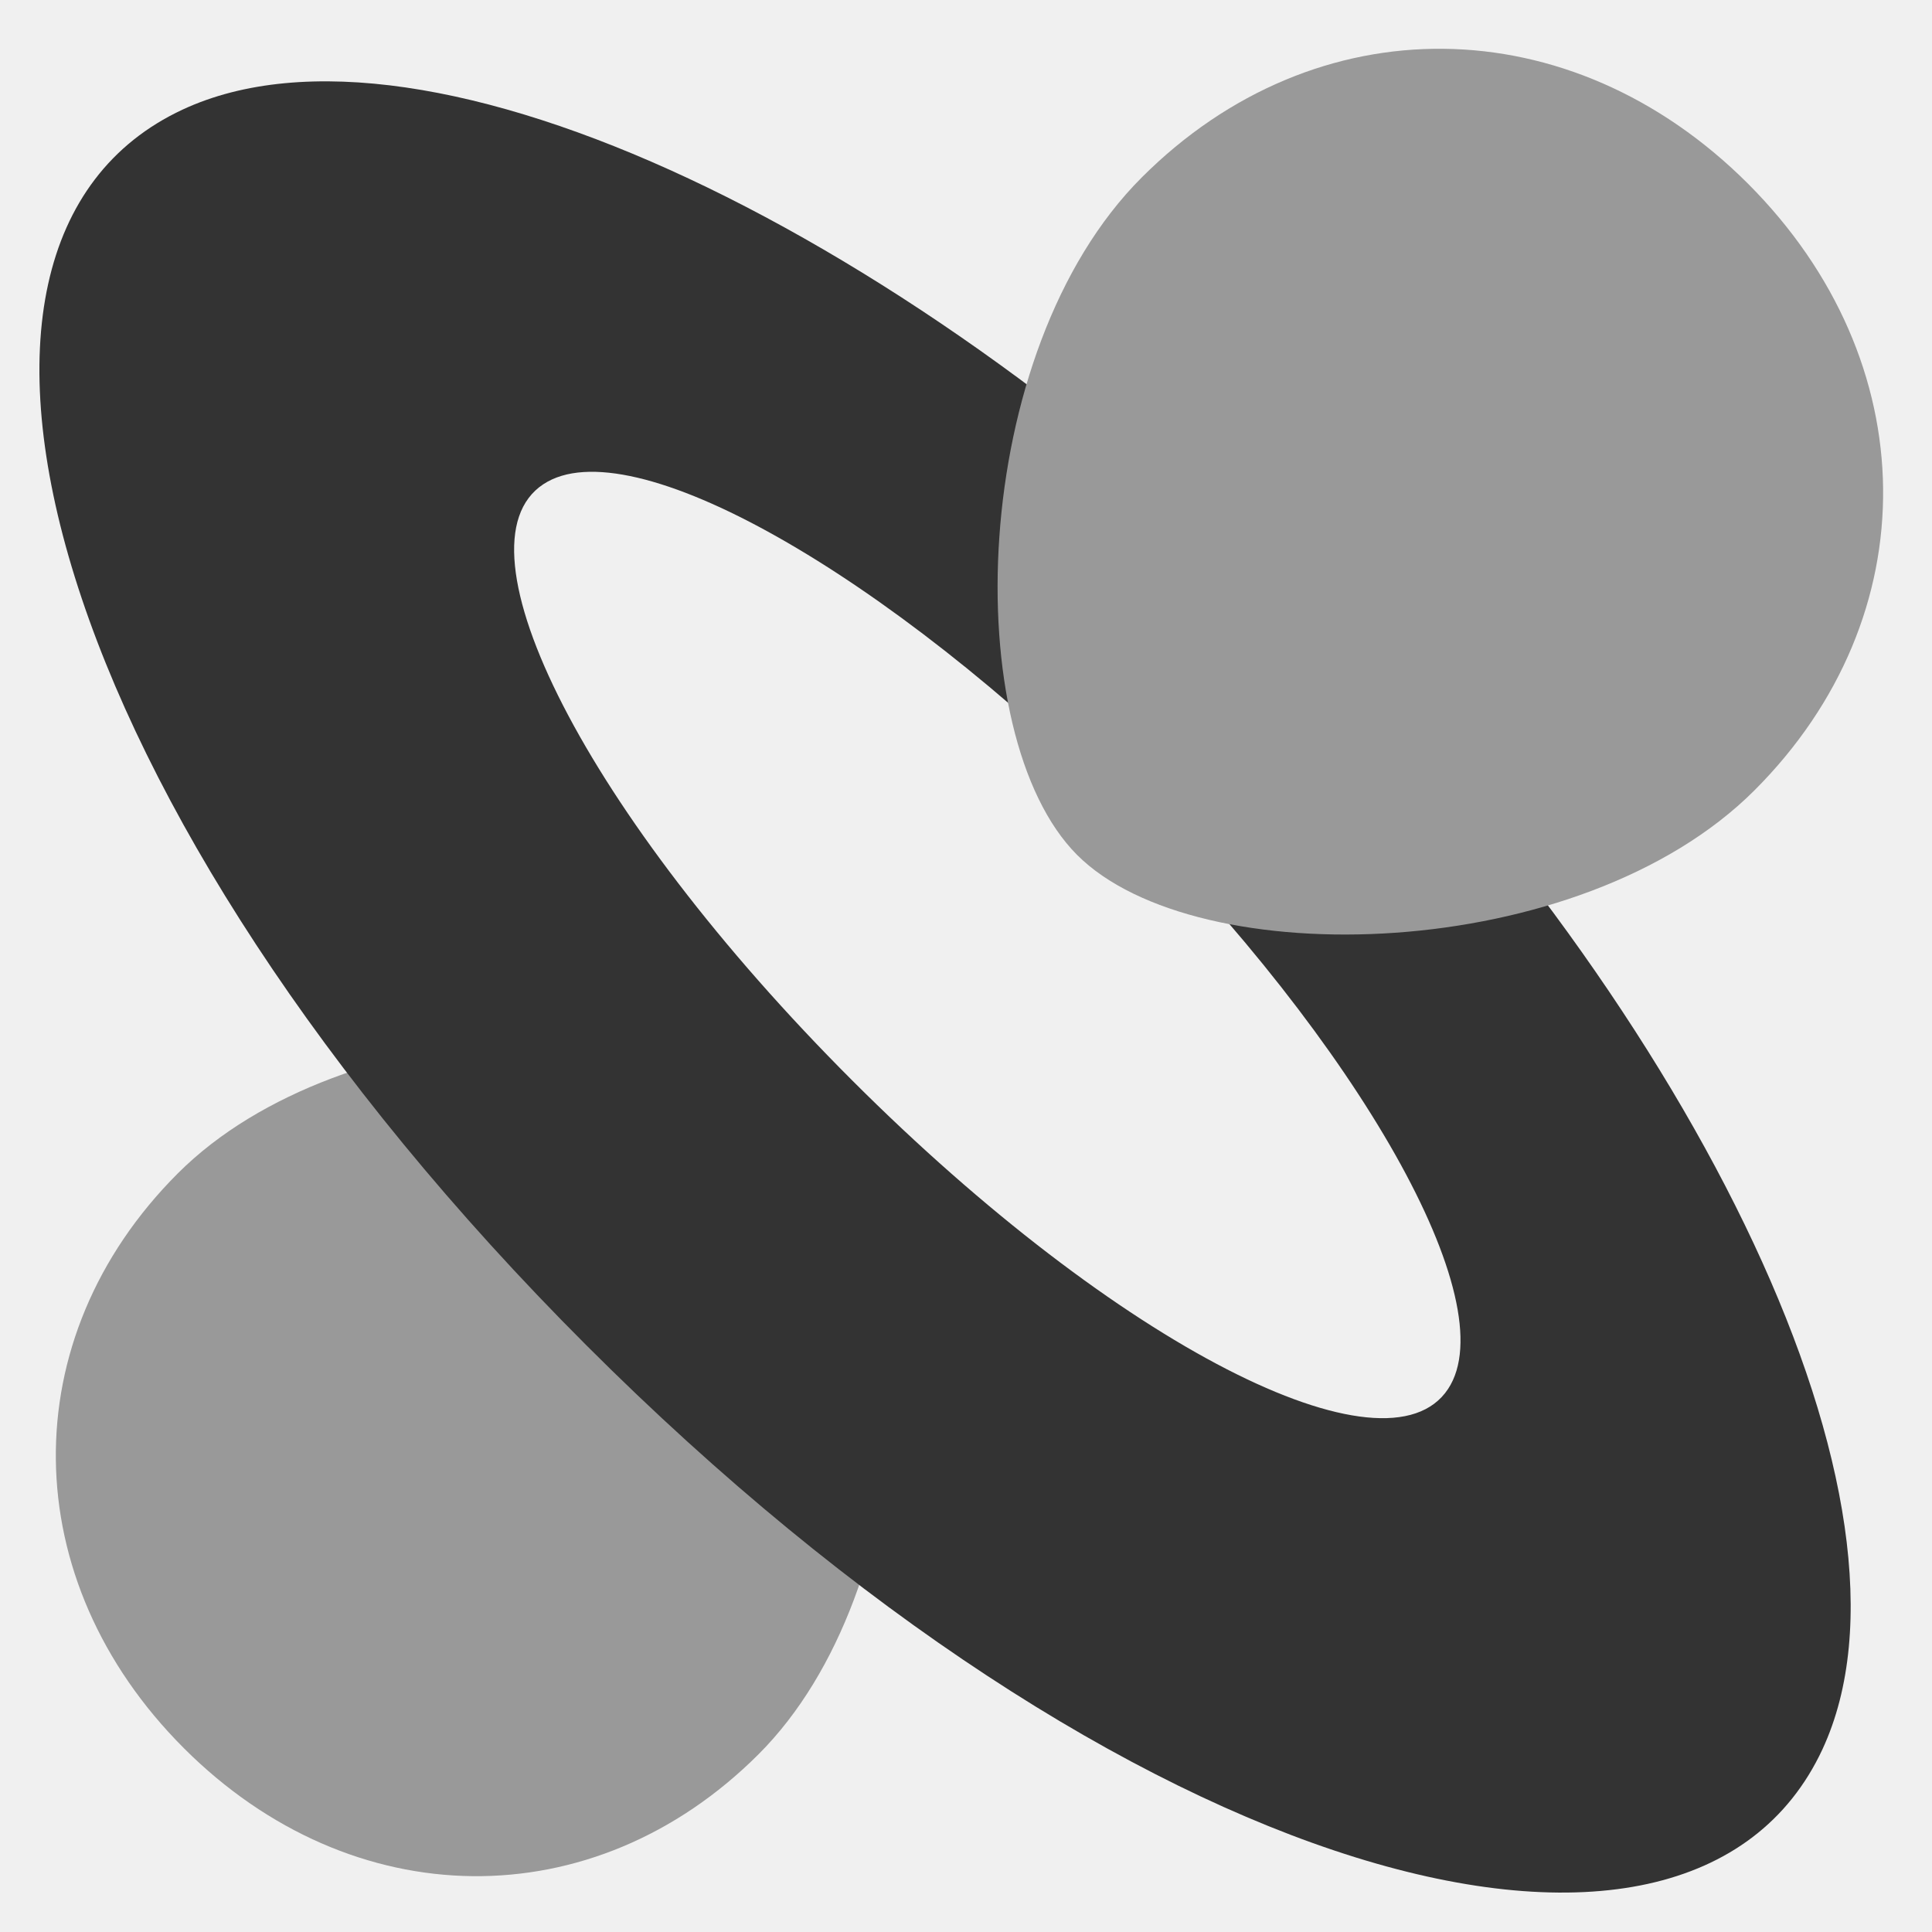
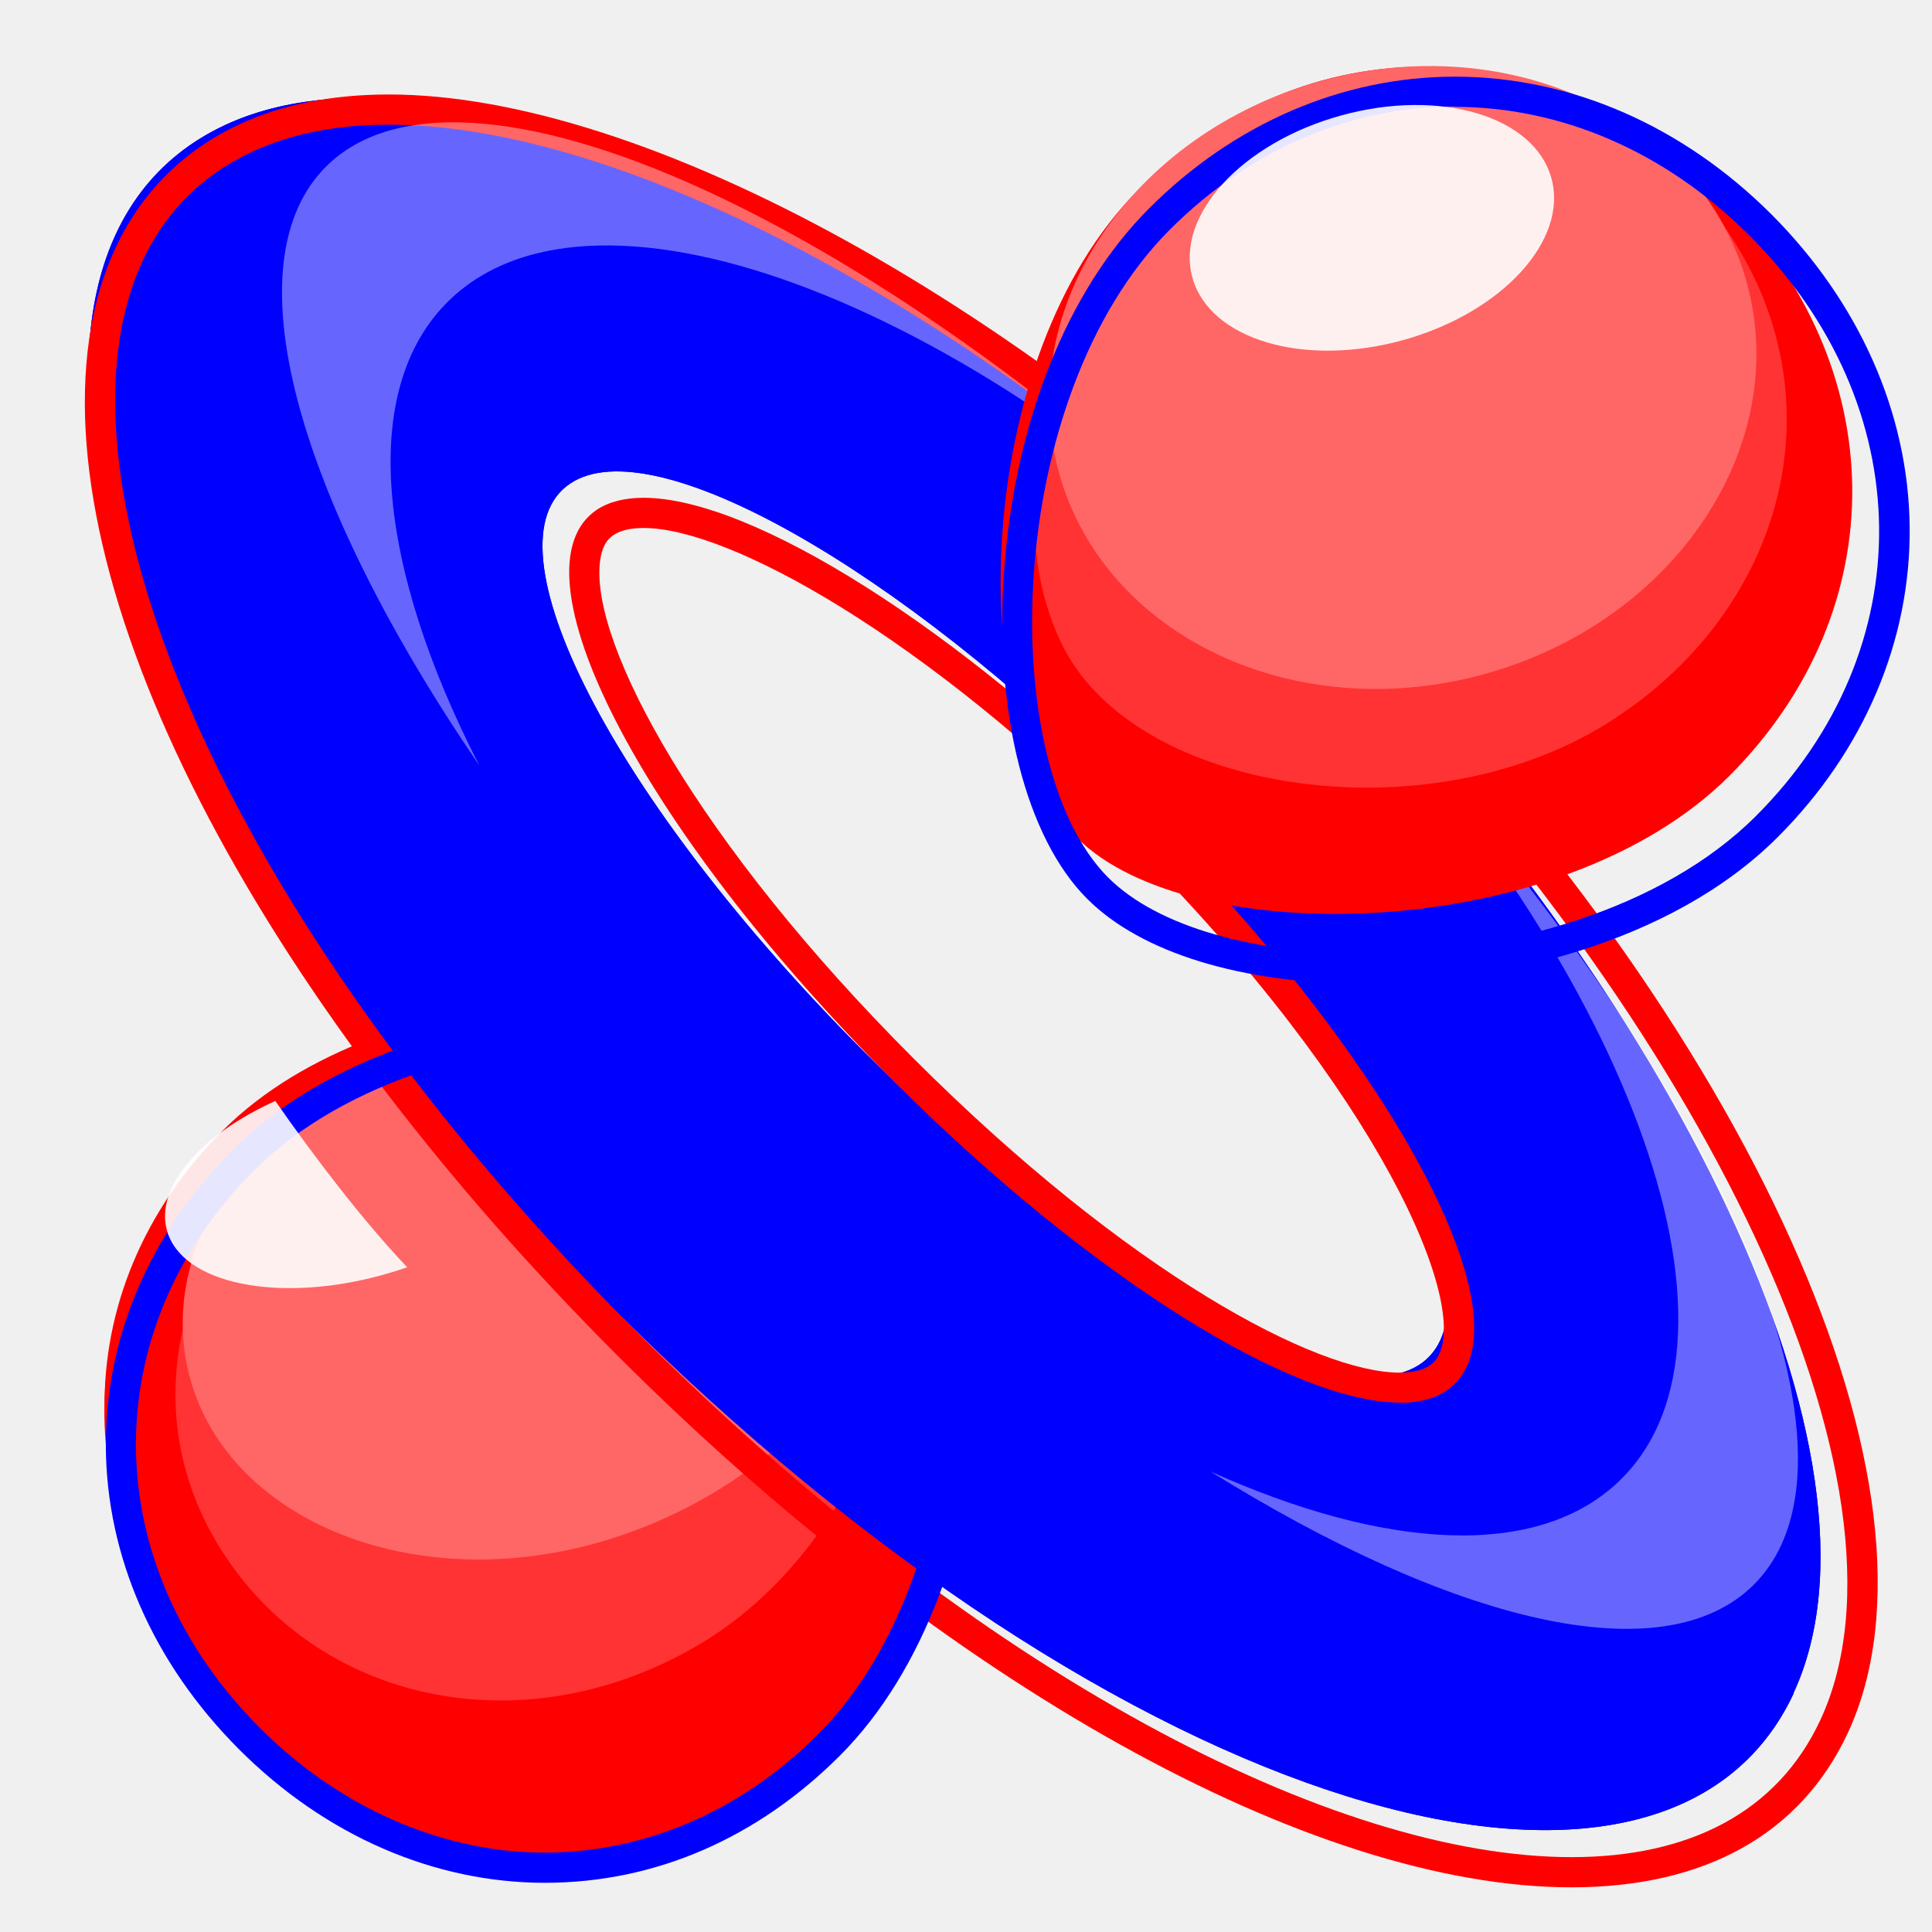
- <svg xmlns="http://www.w3.org/2000/svg" id="uuid-10516fae-18e5-494d-af72-5dd833dcc2f5" viewBox="0 0 64 64">
-   <path d="M6.09,57.91c5.57,5.57,13.57,5.67,19.04.2,5.47-5.47,5.77-17.52,2.03-21.27s-15.8-3.44-21.27,2.03-5.37,13.47.2,19.04Z" style="fill:#999;" />
-   <path d="M60.37,57.95c3.75-8.07-4.13-24.24-17.11-37.21C30.29,7.77,14.11-.12,6.05,3.63-3.54,8.1,1.65,26.79,19.43,44.57c17.78,17.78,36.47,22.97,40.94,13.38ZM28.22,35.78c-8.81-8.81-13.3-17.71-10.22-19.74,2.88-1.9,11.4,2.97,19.2,10.77,7.8,7.8,12.67,16.32,10.77,19.2-2.03,3.08-10.93-1.41-19.74-10.22Z" style="fill:#333;" />
-   <path d="M57.91,6.09c-5.88-5.88-14.32-5.98-20.09-.21s-6.09,18.48-2.14,22.44,16.67,3.63,22.44-2.14,5.66-14.21-.21-20.09Z" style="fill:#999;" />
+ <svg xmlns="http://www.w3.org/2000/svg" id="uuid-eb6ff6ea-af53-42c3-b0f9-3c57cdfe4d41" viewBox="0 0 64 64">
+   <defs>
+     <clipPath id="uuid-2200b4f5-0e4c-492c-b57d-a5818904a107">
+       <rect x="84" width="64" height="64" style="fill:none;" />
+     </clipPath>
+   </defs>
+   <g style="clip-path:url(#uuid-2200b4f5-0e4c-492c-b57d-a5818904a107);">
+     <line x1="57.43" y1="17.32" x2="132.57" y2="-26.06" style="fill:none; stroke:#999; stroke-miterlimit:10;" />
+   </g>
+   <path d="M7.51,56.05c5.33,5.33,12.98,5.42,18.21.19s5.52-16.76,1.94-20.34-15.11-3.29-20.34,1.94-5.13,12.88.19,18.21Z" style="fill:red;" />
+   <path d="M7.58,55.93c-5.41-5.41-5.5-13.17-.2-18.48s17-5.6,20.64-1.97,3.34,15.33-1.97,20.64-13.07,5.21-18.48-.2Z" style="fill:red;" />
+   <path d="M8.08,56.68c-5.41-5.41-5.5-13.17-.2-18.48s17-5.6,20.64-1.97,3.34,15.33-1.97,20.64-13.07,5.21-18.48-.2Z" style="fill:red;" />
+   <path d="M8.58,57.44c-5.41-5.41-5.5-13.17-.2-18.48s17-5.6,20.64-1.97,3.34,15.33-1.97,20.64-13.07,5.21-18.48-.2Z" style="fill:red;" />
+   <path d="M11.74,36.59c5.69-3.44,14.99-2.43,17.42,1.73,2.42,4.16-.19,12.65-5.89,16.09-5.69,3.44-12.53,2.13-15.84-2.91-3.31-5.04-1.38-11.46,4.31-14.9Z" style="fill:#f33;" />
+   <path d="M15.09,34.23c-6.08,1.57-10.03,6.65-8.82,11.33,1.21,4.68,7.12,7.21,13.21,5.63,6.08-1.57,11.02-6.85,9.81-11.53-1.21-4.68-8.12-7-14.2-5.43Z" style="fill:#f66;" />
+   <path d="M59.41,56.09c3.59-7.71-3.95-23.18-16.36-35.59C30.65,8.09,15.18.55,7.46,4.14-1.71,8.41,3.27,26.29,20.27,43.29c17,17,34.88,21.97,39.15,12.8ZM28.67,34.89c-8.43-8.43-12.72-16.94-9.77-18.88,2.75-1.82,10.9,2.84,18.36,10.3,7.46,7.46,12.12,15.61,10.3,18.36-1.95,2.94-10.46-1.35-18.88-9.77Z" style="fill:blue;" />
+   <path d="M59.41,56.09c3.59-7.71-3.95-23.18-16.36-35.59C30.65,8.09,15.18.55,7.46,4.14-1.71,8.41,3.27,26.29,20.27,43.29c17,17,34.88,21.97,39.15,12.8ZM28.67,34.89c-8.43-8.43-12.72-16.94-9.77-18.88,2.75-1.82,10.9,2.84,18.36,10.3,7.46,7.46,12.12,15.61,10.3,18.36-1.95,2.94-10.46-1.35-18.88-9.77Z" style="fill:blue;" />
+   <path d="M12.88,4.13c8.33,0,20.75,6.95,31.06,17.26,12.41,12.41,19.95,27.88,16.36,35.59-1.42,3.05-4.34,4.54-8.24,4.54-7.82,0-19.56-5.99-30.91-17.34C4.15,27.18-.82,9.29,8.35,5.03c1.31-.61,2.83-.9,4.53-.9M46.36,46.47c.95,0,1.66-.3,2.08-.93,1.82-2.75-2.84-10.9-10.3-18.36-6.37-6.37-13.23-10.69-16.82-10.69-.62,0-1.14.13-1.54.39-2.94,1.95,1.35,10.46,9.77,18.88,6.63,6.63,13.31,10.7,16.81,10.7M12.88,3.13c-1.88,0-3.54.33-4.95.99-2.66,1.24-4.35,3.55-4.91,6.7-1.52,8.59,5.32,21.96,17.42,34.07,10.87,10.87,22.99,17.63,31.62,17.63,4.43,0,7.59-1.77,9.15-5.11,3.71-7.97-3.25-23.41-16.56-36.72C34.15,10.18,21.39,3.13,12.88,3.13h0ZM46.36,45.47c-2.74,0-8.95-3.26-16.1-10.41-7.18-7.18-10.67-13.69-10.39-16.4.06-.61.29-.83.46-.94.23-.15.56-.23.99-.23,2.84,0,9.29,3.57,16.11,10.4,8.32,8.32,11.3,15.4,10.17,17.1-.08.12-.32.48-1.24.48h0Z" style="fill:red;" />
+   <path d="M53.65,49.06c4.91-4.76.21-17.36-10.5-28.16-10.71-10.8-23.37-15.7-28.27-10.94-3.01,2.92-2.4,8.8,1,15.41,2.65,3.87,6.02,7.94,9.98,11.89,4.74,4.73,9.66,8.64,14.23,11.49,5.79,2.62,10.86,2.94,13.56.31Z" style="fill:none;" />
+   <path d="M43.03,20.76C30,7.75,15.6.91,10.86,5.46c-3.3,3.17-1.04,11.03,5.02,19.9-3.4-6.61-4.01-12.49-1-15.41,4.91-4.76,17.57.14,28.27,10.94,10.71,10.8,15.41,23.41,10.5,28.16-2.71,2.62-7.77,2.3-13.56-.31,8,4.98,14.93,6.71,17.95,3.81,4.74-4.56-1.98-18.79-15.01-31.8Z" style="fill:#fff; opacity:.4;" />
+   <path d="M57.07,6.49c-5.62-5.62-13.69-5.72-19.21-.2s-5.82,17.68-2.04,21.46c3.78,3.78,15.94,3.47,21.46-2.04,5.52-5.52,5.42-13.59-.2-19.21Z" style="fill:red;" />
+   <path d="M56.92,6.49c-5.62-5.62-13.69-5.72-19.21-.2s-5.82,17.68-2.04,21.46,15.94,3.47,21.46-2.04c5.52-5.52,5.42-13.59-.2-19.21Z" style="fill:red;" />
+   <path d="M40.73,4.48c5.91-3.63,13.1-2.09,16.66,3.43,3.56,5.52,1.67,12.46-4.23,16.1-5.91,3.63-15.15,2.29-17.79-2.31-2.64-4.6-.55-13.59,5.36-17.22Z" style="fill:#f33;" />
+   <ellipse cx="46.47" cy="12.5" rx="11.82" ry="10.19" transform="translate(-1.65 12.87) rotate(-15.49)" style="fill:#f66;" />
+   <path d="M20.91,34.39c3.45,0,6.58.84,8.16,2.42,3.64,3.64,3.34,15.33-1.97,20.64-2.62,2.62-5.83,3.92-9.07,3.92s-6.67-1.38-9.41-4.12c-5.41-5.4-5.5-13.17-.2-18.48,2.99-2.99,8.01-4.39,12.48-4.39M20.91,33.39h0c-4.11,0-9.73,1.23-13.18,4.68-5.71,5.71-5.62,14.07.2,19.89,2.84,2.84,6.44,4.41,10.12,4.41s7.06-1.5,9.77-4.21c5.68-5.68,6.02-17.99,1.97-22.05-1.73-1.73-4.96-2.72-8.87-2.72h0Z" style="fill:blue;" />
+   <path d="M48.19,3.54c3.46,0,6.94,1.43,9.78,4.28,5.62,5.62,5.72,13.69.2,19.21-3.11,3.11-8.33,4.56-12.97,4.56-3.59,0-6.84-.87-8.49-2.52-3.78-3.78-3.47-15.94,2.04-21.46,2.72-2.72,6.06-4.08,9.43-4.08M48.19,2.54c-3.72,0-7.32,1.55-10.13,4.37-2.71,2.71-4.45,7.09-4.8,12.02-.33,4.67.73,8.83,2.76,10.85,1.79,1.79,5.14,2.81,9.19,2.81,4.26,0,10.1-1.28,13.68-4.86,2.86-2.86,4.41-6.51,4.37-10.28-.04-3.76-1.67-7.43-4.57-10.34-2.95-2.95-6.67-4.57-10.49-4.57h0Z" style="fill:blue;" />
+   <path d="M5.53,40.76c.49,1.77,3.69,2.43,7.16,1.47.28-.08.54-.16.8-.25-1.43-1.5-3.07-3.64-4.37-5.51-2.46,1.11-3.99,2.85-3.59,4.29Z" style="fill:#fff; opacity:.9;" />
+   <ellipse cx="45.45" cy="7.55" rx="6.17" ry="3.86" transform="translate(-.37 12.41) rotate(-15.49)" style="fill:#fff; opacity:.9;" />
</svg>
